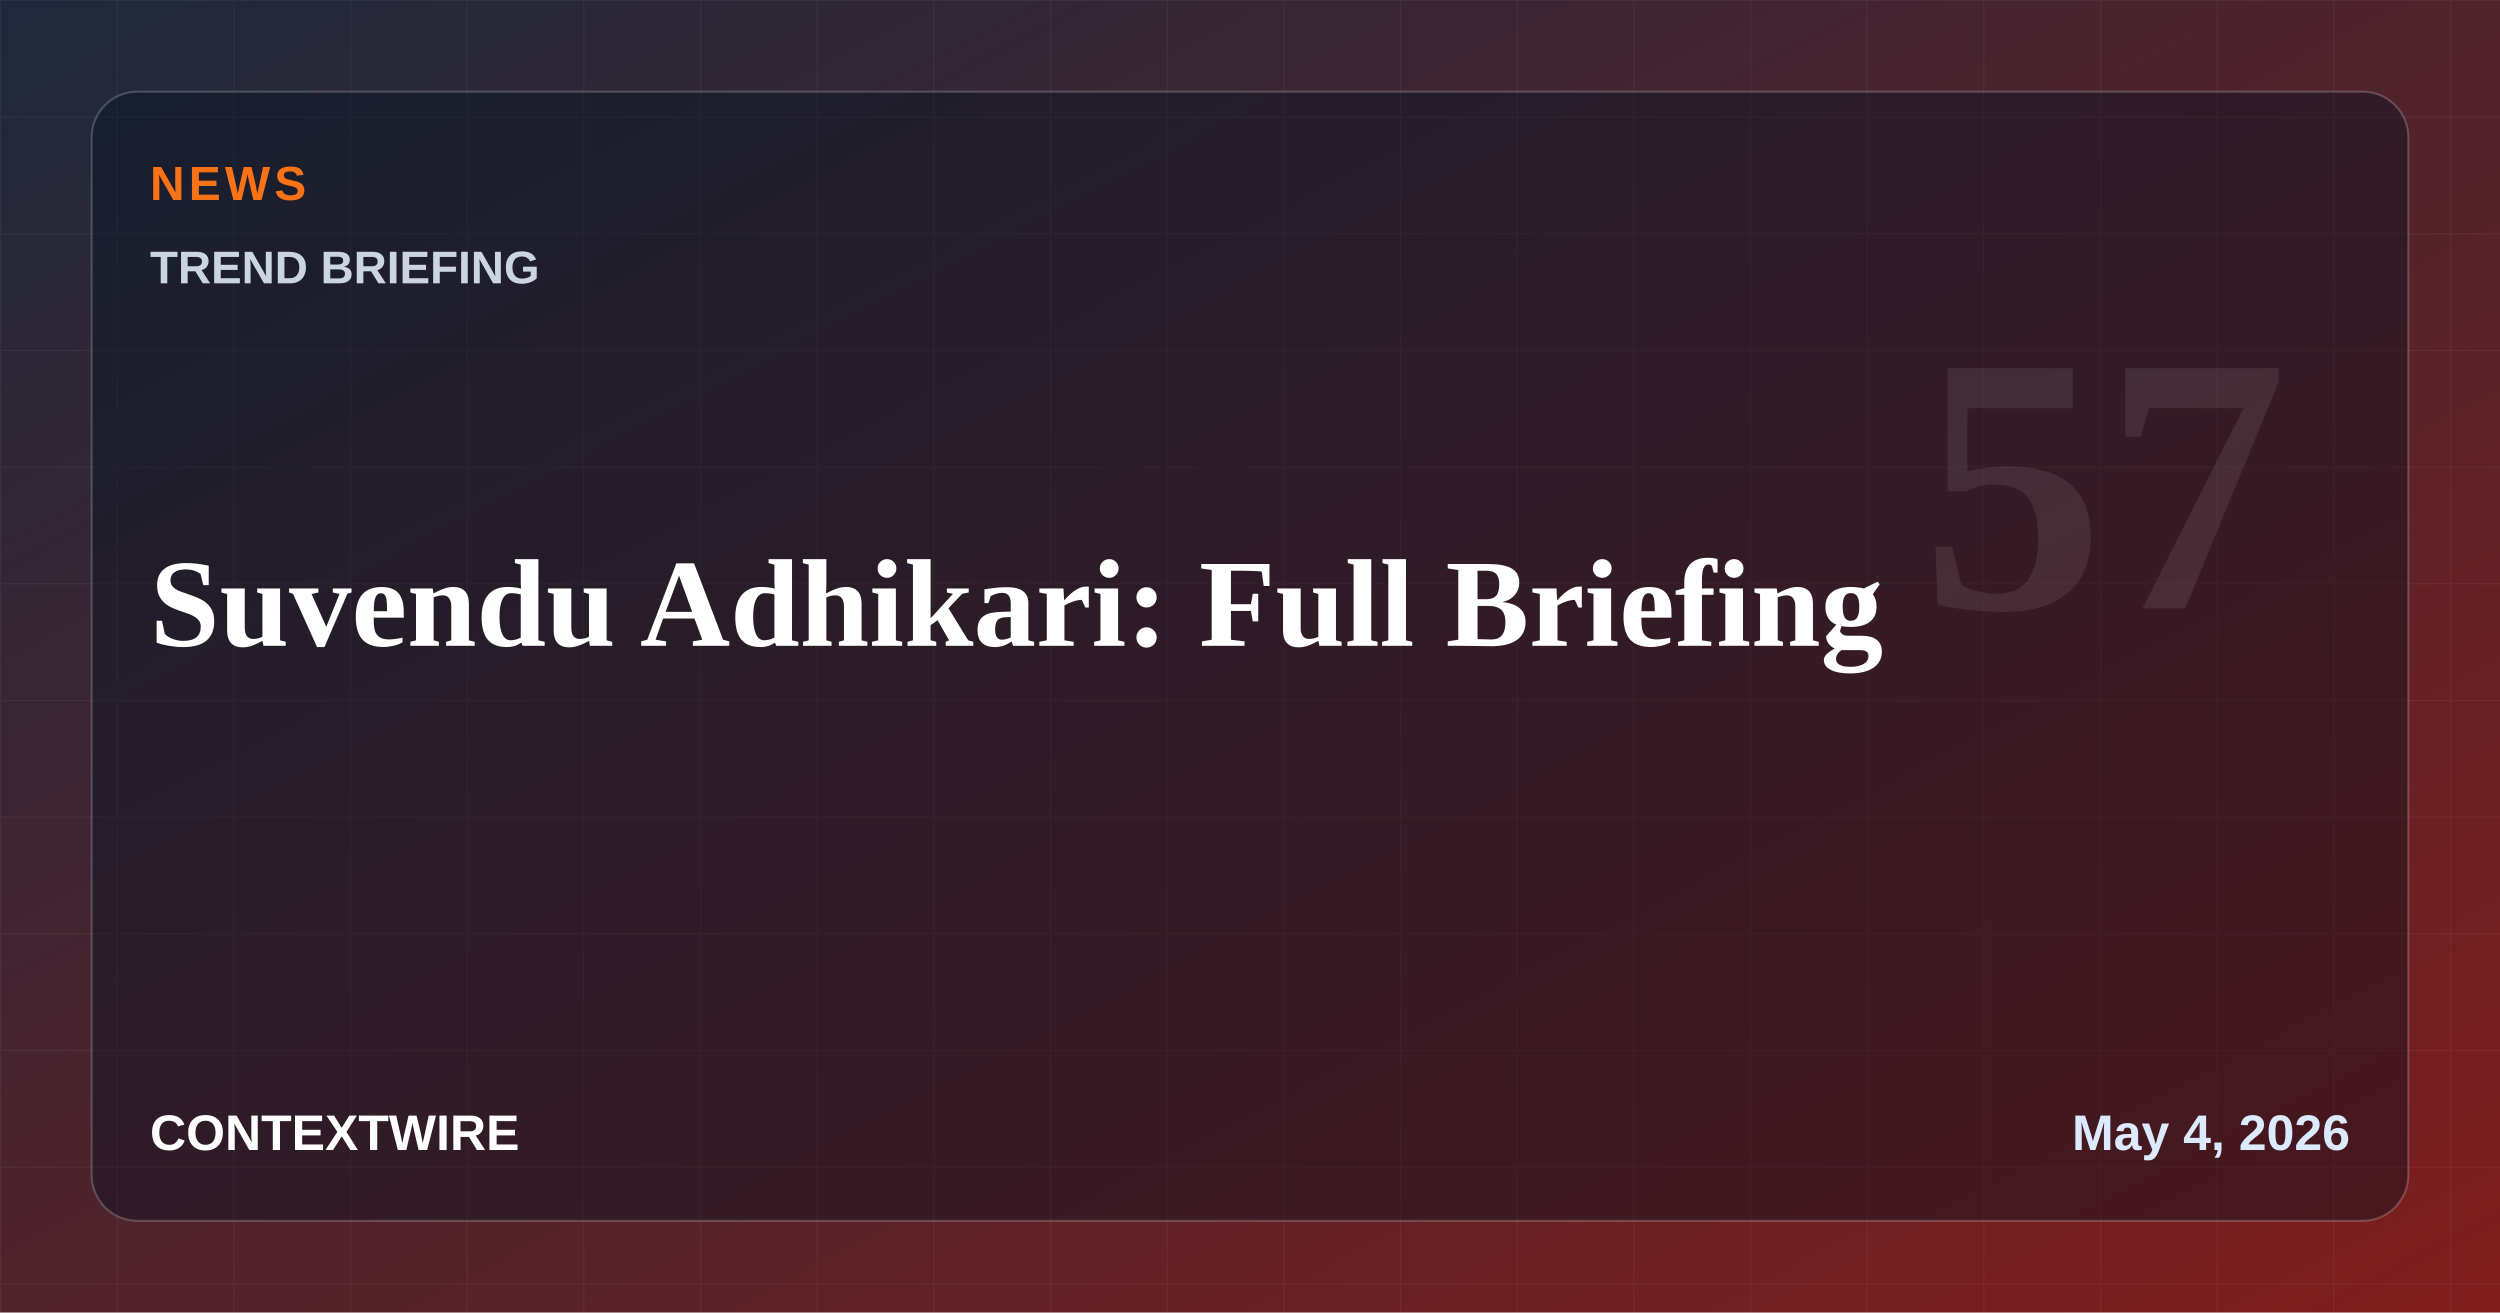
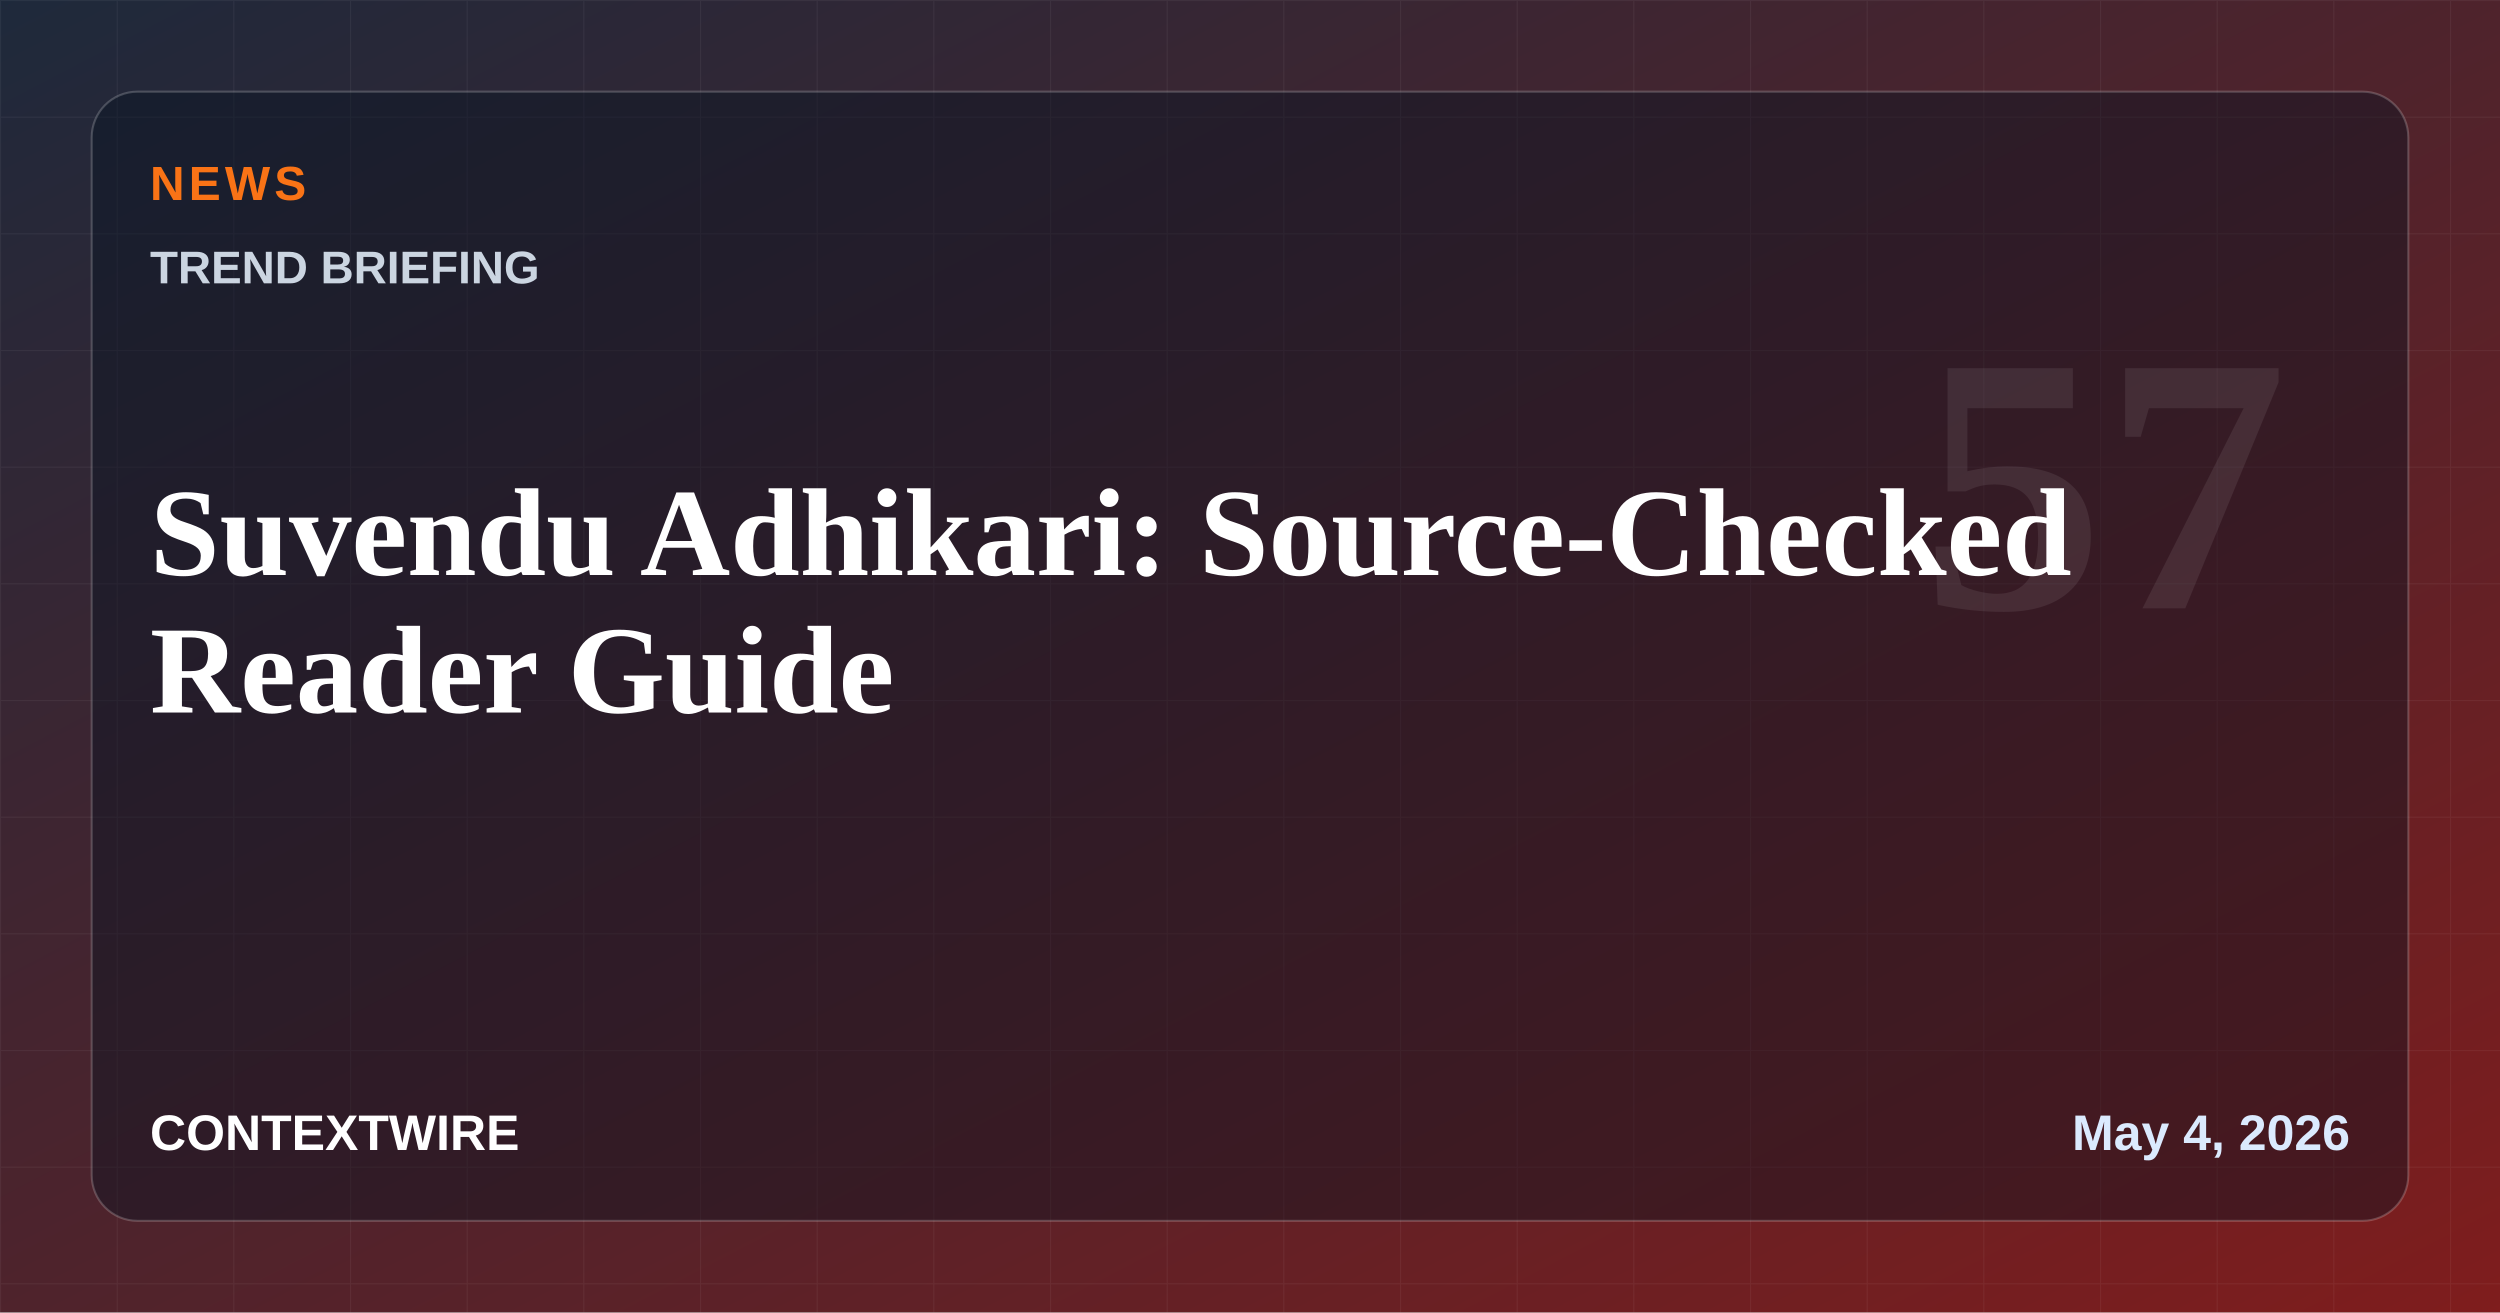
- <svg xmlns="http://www.w3.org/2000/svg" width="1200" height="630" viewBox="0 0 1200 630" role="img" aria-label="Suvendu Adhikari: Full Briefing">
+ <svg xmlns="http://www.w3.org/2000/svg" width="1200" height="630" viewBox="0 0 1200 630" role="img" aria-label="Suvendu Adhikari: Source-Checked Reader Guide">
  <defs>
    <linearGradient id="bg" x1="0" y1="0" x2="1" y2="1">
      <stop offset="0" stop-color="#1e293b" />
      <stop offset="1" stop-color="#7f1d1d" />
    </linearGradient>
    <pattern id="grid" width="56" height="56" patternUnits="userSpaceOnUse">
      <path d="M56 0H0v56" fill="none" stroke="#ffffff" stroke-opacity=".08" stroke-width="1" />
    </pattern>
  </defs>
  <rect width="1200" height="630" fill="url(#bg)" />
  <rect width="1200" height="630" fill="url(#grid)" opacity=".65" />
  <rect x="44" y="44" width="1112" height="542" rx="22" fill="#07111f" fill-opacity=".42" stroke="#ffffff" stroke-opacity=".2" />
  <text x="72" y="96" font-family="Arial, Helvetica, sans-serif" font-size="23" font-weight="800" fill="#f97316" letter-spacing="2">NEWS</text>
  <text x="72" y="136" font-family="Arial, Helvetica, sans-serif" font-size="22" font-weight="700" fill="#cbd5e1">TREND BRIEFING</text>
-   <text x="72" y="310" font-family="Georgia, 'Times New Roman', serif" font-size="60" font-weight="700" fill="#ffffff">Suvendu Adhikari: Full Briefing</text>
+   <text x="72" y="276" font-family="Georgia, 'Times New Roman', serif" font-size="60" font-weight="700" fill="#ffffff">Suvendu Adhikari: Source-Checked</text>
+   <text x="72" y="342" font-family="Georgia, 'Times New Roman', serif" font-size="60" font-weight="700" fill="#ffffff">Reader Guide</text>
  <text x="72" y="552" font-family="Arial, Helvetica, sans-serif" font-size="24" font-weight="800" fill="#ffffff">CONTEXTWIRE</text>
  <text x="1128" y="552" text-anchor="end" font-family="Arial, Helvetica, sans-serif" font-size="24" font-weight="700" fill="#dbeafe">May 4, 2026</text>
  <text x="1010" y="292" text-anchor="middle" font-family="Georgia, 'Times New Roman', serif" font-size="176" font-weight="700" fill="#ffffff" opacity=".08">57</text>
</svg>
